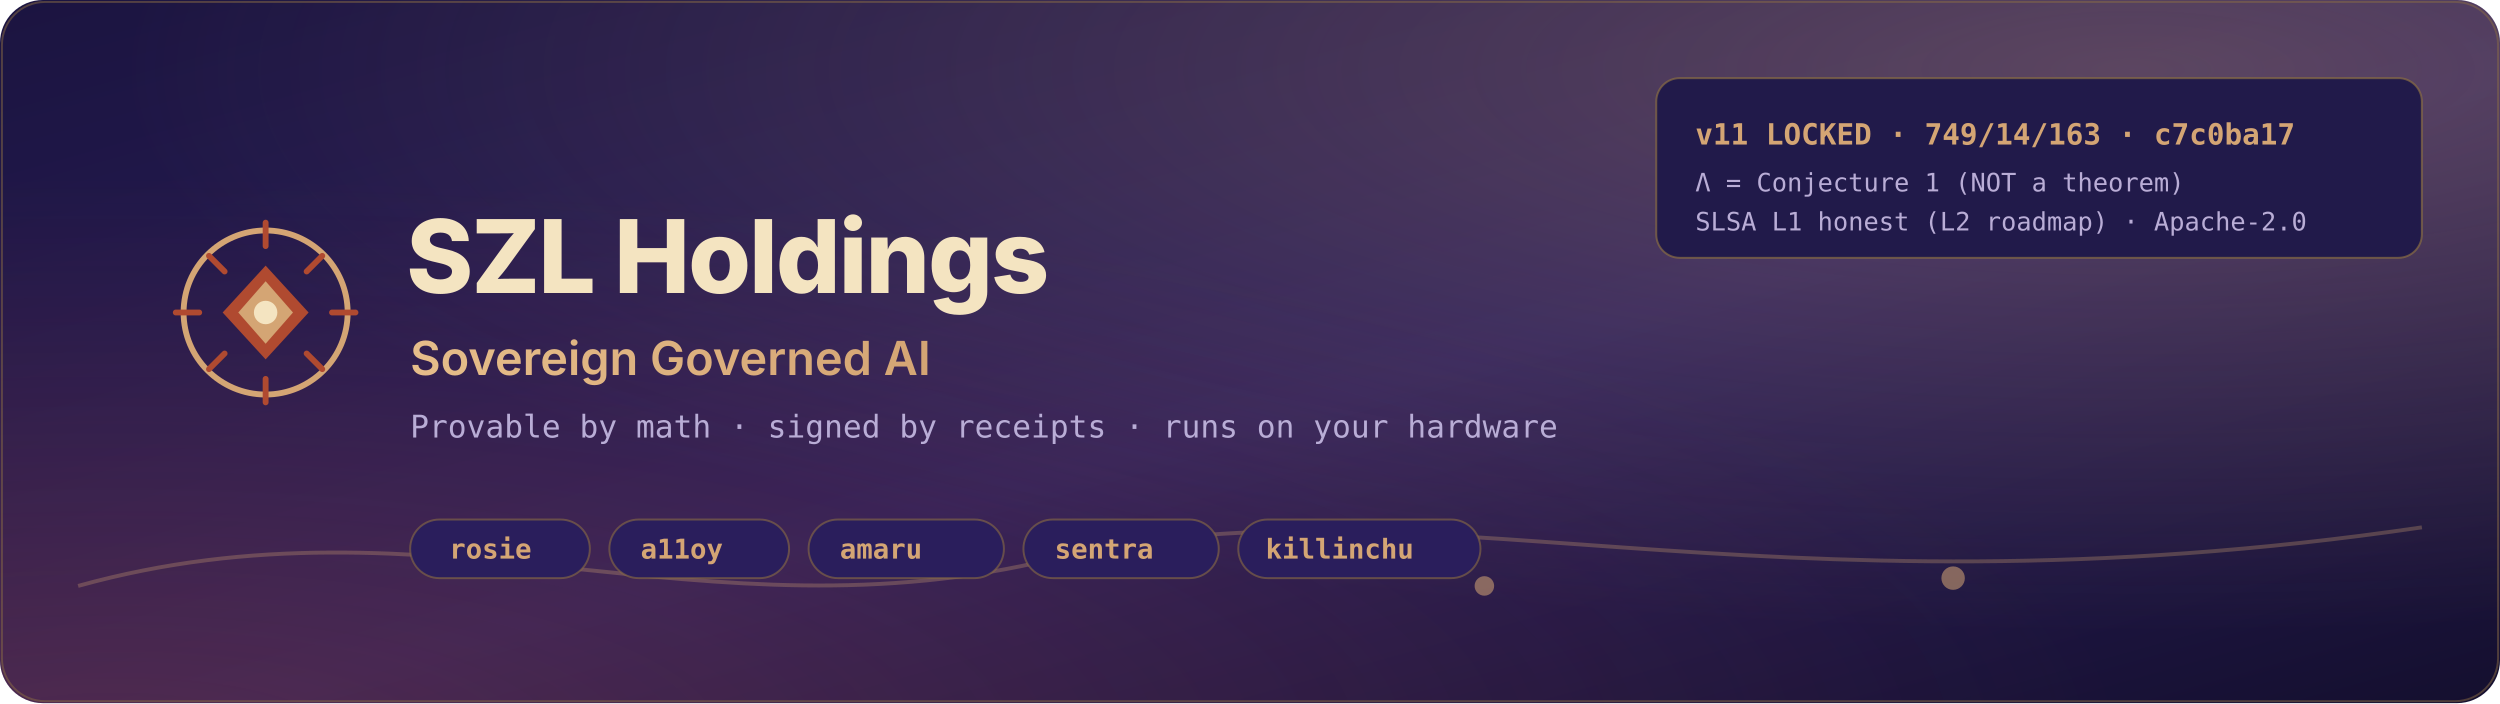
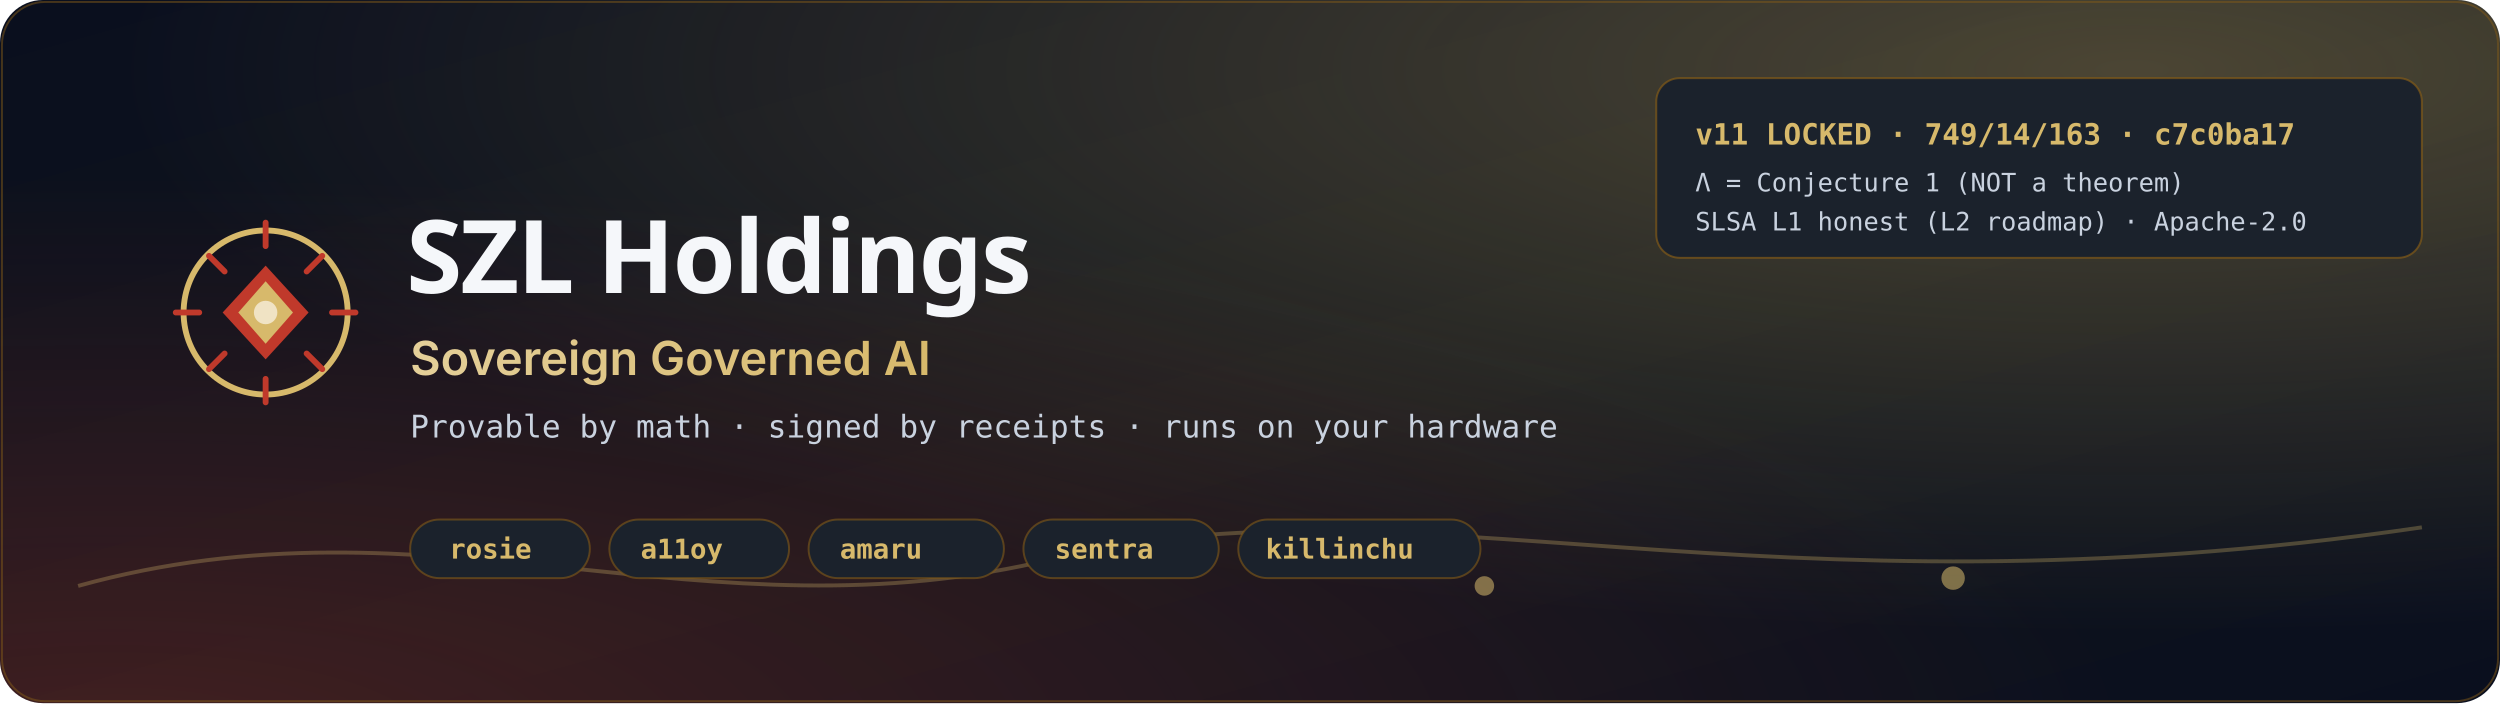
<svg xmlns="http://www.w3.org/2000/svg" width="1280" height="360" viewBox="0 0 1280 360" font-family="Inter, system-ui, sans-serif" role="img" aria-label="SZL Holdings — Sovereign Governed AI. Doctrine v11 LOCKED 749/14/163.">
  <defs>
    <linearGradient id="bg" x1="0" y1="0" x2="1" y2="1">
-       <stop offset="0%" stop-color="#1b1440" />
-       <stop offset="55%" stop-color="#2a1e5c" />
-       <stop offset="100%" stop-color="#140f2e" />
+       <stop offset="0%" stop-color="#0a0f1e" />
+       <stop offset="55%" stop-color="#10151c" />
+       <stop offset="100%" stop-color="#0a0f1e" />
    </linearGradient>
    <radialGradient id="glowGold" cx="0.85" cy="0.1" r="0.8">
-       <stop offset="0%" stop-color="#d4a574" stop-opacity="0.30" />
-       <stop offset="100%" stop-color="#d4a574" stop-opacity="0" />
+       <stop offset="0%" stop-color="#d7b96b" stop-opacity="0.30" />
+       <stop offset="100%" stop-color="#d7b96b" stop-opacity="0" />
    </radialGradient>
    <radialGradient id="glowTerra" cx="0.05" cy="1.05" r="0.8">
-       <stop offset="0%" stop-color="#b04a30" stop-opacity="0.28" />
-       <stop offset="100%" stop-color="#b04a30" stop-opacity="0" />
+       <stop offset="0%" stop-color="#c0392b" stop-opacity="0.28" />
+       <stop offset="100%" stop-color="#c0392b" stop-opacity="0" />
    </radialGradient>
    <linearGradient id="goldText" x1="0" y1="0" x2="1" y2="0">
-       <stop offset="0%" stop-color="#e6bd8a" />
-       <stop offset="100%" stop-color="#d4a574" />
+       <stop offset="0%" stop-color="#e4cf99" />
+       <stop offset="100%" stop-color="#d7b96b" />
    </linearGradient>
  </defs>
  <rect width="1280" height="360" rx="22" fill="url(#bg)" />
  <rect width="1280" height="360" rx="22" fill="url(#glowGold)" />
  <rect width="1280" height="360" rx="22" fill="url(#glowTerra)" />
-   <rect x="1" y="1" width="1278" height="358" rx="22" fill="none" stroke="#8a6d44" stroke-opacity="0.5" />
-   <g stroke="#d4a574" stroke-opacity="0.30" stroke-width="2" fill="none">
+   <rect x="1" y="1" width="1278" height="358" rx="22" fill="none" stroke="#825a18" stroke-opacity="0.5" />
+   <g stroke="#d7b96b" stroke-opacity="0.30" stroke-width="2" fill="none">
    <path d="M40 300 C 220 250, 360 330, 540 286 S 900 320, 1240 270" />
  </g>
-   <g fill="#d4a574" fill-opacity="0.55">
+   <g fill="#d7b96b" fill-opacity="0.55">
    <circle cx="220" cy="276" r="5" />
    <circle cx="540" cy="286" r="6" />
    <circle cx="760" cy="300" r="5" />
    <circle cx="1000" cy="296" r="6" />
  </g>
  <g transform="translate(96,120)">
-     <circle cx="40" cy="40" r="42" fill="none" stroke="#d4a574" stroke-width="3" />
-     <g stroke="#b04a30" stroke-width="3" stroke-linecap="round">
+     <circle cx="40" cy="40" r="42" fill="none" stroke="#d7b96b" stroke-width="3" />
+     <g stroke="#c0392b" stroke-width="3" stroke-linecap="round">
      <line x1="40" y1="-6" x2="40" y2="6" />
      <line x1="40" y1="74" x2="40" y2="86" />
      <line x1="-6" y1="40" x2="6" y2="40" />
      <line x1="74" y1="40" x2="86" y2="40" />
      <line x1="11" y1="11" x2="19" y2="19" />
      <line x1="61" y1="61" x2="69" y2="69" />
      <line x1="69" y1="11" x2="61" y2="19" />
      <line x1="19" y1="61" x2="11" y2="69" />
    </g>
-     <path d="M40 16 L62 40 L40 64 L18 40 Z" fill="#b04a30" />
-     <path d="M40 24 L54 40 L40 56 L26 40 Z" fill="#d4a574" />
-     <circle cx="40" cy="40" r="6" fill="#f4e4c1" />
+     <path d="M40 16 L62 40 L40 64 L18 40 Z" fill="#c0392b" />
+     <path d="M40 24 L54 40 L40 56 L26 40 Z" fill="#d7b96b" />
+     <circle cx="40" cy="40" r="6" fill="#f0e3c4" />
  </g>
-   <text x="208" y="150" font-size="52" font-weight="800" letter-spacing="-1" fill="#f4e4c1">SZL Holdings</text>
+   <text x="208" y="150" font-size="52" font-weight="800" letter-spacing="-1" font-family="'Space Grotesk', system-ui, sans-serif" fill="#f5f7fa">SZL Holdings</text>
  <text x="210" y="192" font-size="24" font-weight="600" fill="url(#goldText)">Sovereign Governed AI</text>
-   <text x="210" y="224" font-size="16" font-weight="500" fill="#b9add6" font-family="'JetBrains Mono', ui-monospace, monospace">Provable by math · signed by receipts · runs on your hardware</text>
+   <text x="210" y="224" font-size="16" font-weight="500" fill="#c9d2df" font-family="'JetBrains Mono', ui-monospace, SFMono-Regular, monospace">Provable by math · signed by receipts · runs on your hardware</text>
  <g transform="translate(848,40)">
-     <rect width="392" height="92" rx="12" fill="#211a4a" stroke="#8a6d44" stroke-opacity="0.7" />
-     <text x="20" y="34" font-size="15" font-weight="700" font-family="'JetBrains Mono', monospace" fill="#d4a574">v11 LOCKED · 749/14/163 · c7c0ba17</text>
-     <text x="20" y="58" font-size="13" font-family="'JetBrains Mono', monospace" fill="#b9add6">Λ = Conjecture 1 (NOT a theorem)</text>
-     <text x="20" y="78" font-size="13" font-family="'JetBrains Mono', monospace" fill="#b9add6">SLSA L1 honest (L2 roadmap) · Apache-2.0</text>
+     <rect width="392" height="92" rx="12" fill="#1b222c" stroke="#825a18" stroke-opacity="0.7" />
+     <text x="20" y="34" font-size="15" font-weight="700" font-family="'JetBrains Mono', ui-monospace, SFMono-Regular, monospace" fill="#d7b96b">v11 LOCKED · 749/14/163 · c7c0ba17</text>
+     <text x="20" y="58" font-size="13" font-family="'JetBrains Mono', ui-monospace, SFMono-Regular, monospace" fill="#c9d2df">Λ = Conjecture 1 (NOT a theorem)</text>
+     <text x="20" y="78" font-size="13" font-family="'JetBrains Mono', ui-monospace, SFMono-Regular, monospace" fill="#c9d2df">SLSA L1 honest (L2 roadmap) · Apache-2.0</text>
  </g>
-   <g font-family="'JetBrains Mono', monospace" font-size="14" font-weight="600">
+   <g font-family="'JetBrains Mono', ui-monospace, SFMono-Regular, monospace" font-size="14" font-weight="600">
    <g transform="translate(210,266)">
-       <rect width="92" height="30" rx="15" fill="#2a1e5c" stroke="#8a6d44" stroke-opacity="0.6" />
-       <text x="20" y="20" fill="#d4a574">rosie</text>
+       <rect width="92" height="30" rx="15" fill="#1b222c" stroke="#825a18" stroke-opacity="0.6" />
+       <text x="20" y="20" fill="#d7b96b">rosie</text>
    </g>
    <g transform="translate(312,266)">
-       <rect width="92" height="30" rx="15" fill="#2a1e5c" stroke="#8a6d44" stroke-opacity="0.6" />
-       <text x="16" y="20" fill="#d4a574">a11oy</text>
+       <rect width="92" height="30" rx="15" fill="#1b222c" stroke="#825a18" stroke-opacity="0.6" />
+       <text x="16" y="20" fill="#d7b96b">a11oy</text>
    </g>
    <g transform="translate(414,266)">
-       <rect width="100" height="30" rx="15" fill="#2a1e5c" stroke="#8a6d44" stroke-opacity="0.6" />
-       <text x="16" y="20" fill="#d4a574">amaru</text>
+       <rect width="100" height="30" rx="15" fill="#1b222c" stroke="#825a18" stroke-opacity="0.6" />
+       <text x="16" y="20" fill="#d7b96b">amaru</text>
    </g>
    <g transform="translate(524,266)">
-       <rect width="100" height="30" rx="15" fill="#2a1e5c" stroke="#8a6d44" stroke-opacity="0.6" />
-       <text x="16" y="20" fill="#d4a574">sentra</text>
+       <rect width="100" height="30" rx="15" fill="#1b222c" stroke="#825a18" stroke-opacity="0.6" />
+       <text x="16" y="20" fill="#d7b96b">sentra</text>
    </g>
    <g transform="translate(634,266)">
-       <rect width="124" height="30" rx="15" fill="#2a1e5c" stroke="#8a6d44" stroke-opacity="0.6" />
-       <text x="14" y="20" fill="#d4a574">killinchu</text>
+       <rect width="124" height="30" rx="15" fill="#1b222c" stroke="#825a18" stroke-opacity="0.6" />
+       <text x="14" y="20" fill="#d7b96b">killinchu</text>
    </g>
  </g>
</svg>
